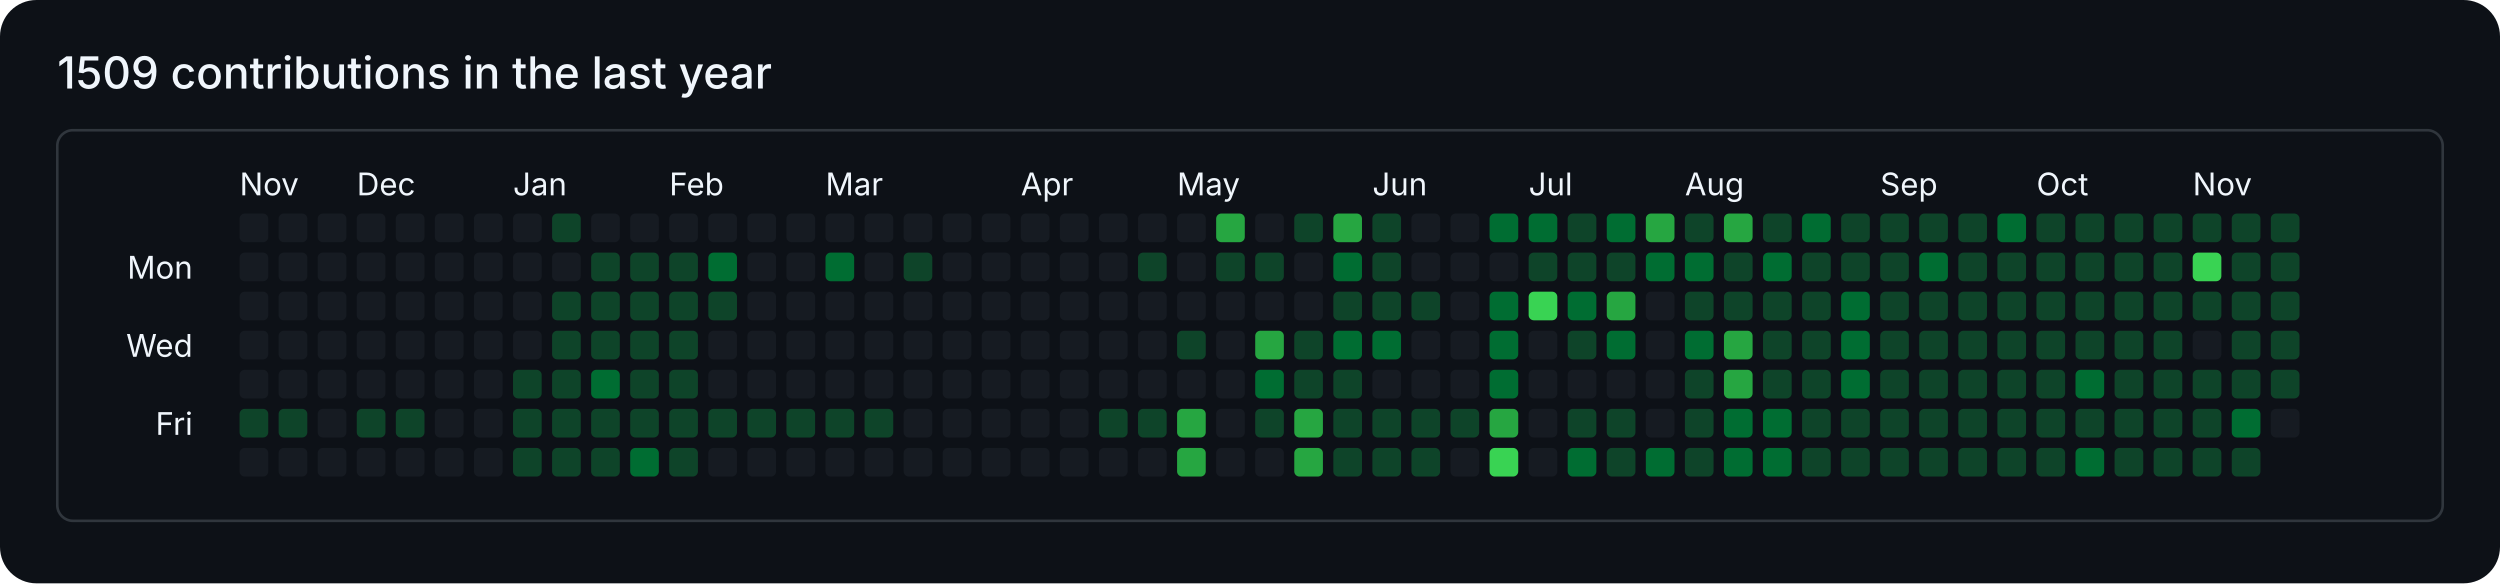
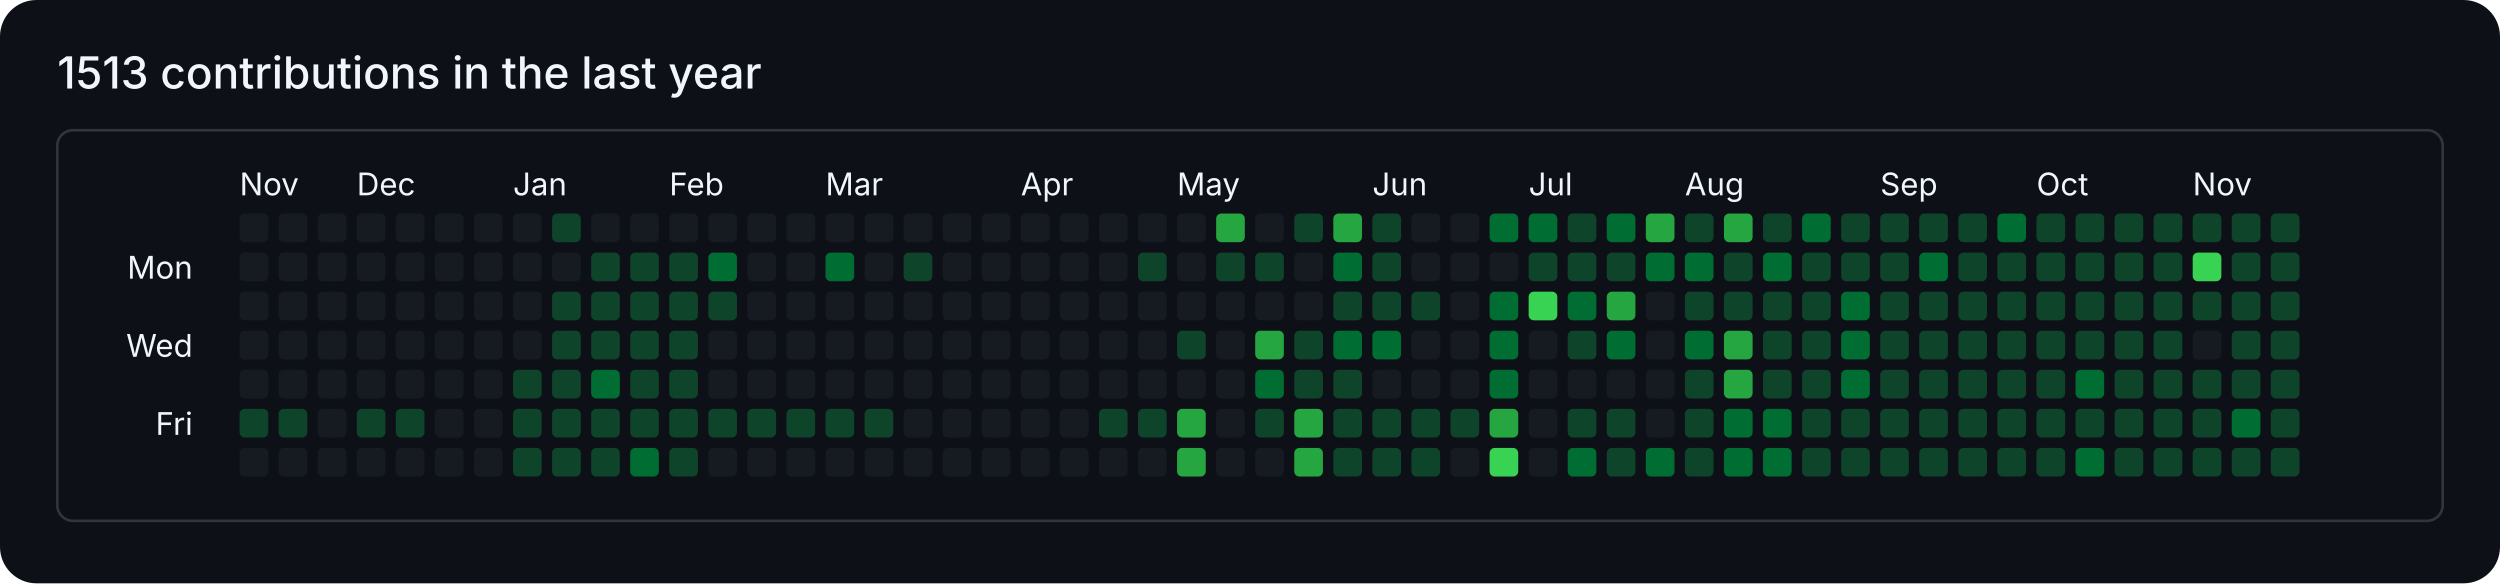
<svg xmlns="http://www.w3.org/2000/svg" width="1200" height="280" viewBox="0 0 960 224" fill="none" role="img" aria-label="AleksZyro GitHub contribution calendar">
  <style>
    .title { font: 500 17px -apple-system, BlinkMacSystemFont, 'Segoe UI', sans-serif; fill: #f0f6fc; }
    .month-label, .weekday-label, .legend, .hint { font: 400 12px -apple-system, BlinkMacSystemFont, 'Segoe UI', sans-serif; fill: #f0f6fc; }
    .hint, .legend-muted { fill: #8b949e; }
    .day-cell { shape-rendering: geometricPrecision; }
  </style>
  <rect width="960" height="224" rx="14" fill="#0d1117" />
-   <text x="22" y="34" class="title">1509 contributions in the last year</text>
+   <text x="22" y="34" class="title">1513 contributions in the last year</text>
  <rect x="22" y="50" width="916" height="150" rx="6" fill="none" stroke="#30363d" />
  <text x="92" y="75" class="month-label">Nov</text>
  <text x="137" y="75" class="month-label">Dec</text>
  <text x="197" y="75" class="month-label">Jan</text>
  <text x="257" y="75" class="month-label">Feb</text>
  <text x="317" y="75" class="month-label">Mar</text>
  <text x="392" y="75" class="month-label">Apr</text>
  <text x="452" y="75" class="month-label">May</text>
  <text x="527" y="75" class="month-label">Jun</text>
  <text x="587" y="75" class="month-label">Jul</text>
  <text x="647" y="75" class="month-label">Aug</text>
  <text x="722" y="75" class="month-label">Sep</text>
  <text x="782" y="75" class="month-label">Oct</text>
  <text x="842" y="75" class="month-label">Nov</text>
  <text x="74" y="107" class="weekday-label" text-anchor="end">Mon</text>
  <text x="74" y="137" class="weekday-label" text-anchor="end">Wed</text>
  <text x="74" y="167" class="weekday-label" text-anchor="end">Fri</text>
  <rect class="day-cell" x="92" y="82" width="11" height="11" rx="2" fill="#161b22" />
  <rect class="day-cell" x="92" y="97" width="11" height="11" rx="2" fill="#161b22" />
  <rect class="day-cell" x="92" y="112" width="11" height="11" rx="2" fill="#161b22" />
  <rect class="day-cell" x="92" y="127" width="11" height="11" rx="2" fill="#161b22" />
  <rect class="day-cell" x="92" y="142" width="11" height="11" rx="2" fill="#161b22" />
  <rect class="day-cell" x="92" y="157" width="11" height="11" rx="2" fill="#0e4429" />
  <rect class="day-cell" x="92" y="172" width="11" height="11" rx="2" fill="#161b22" />
  <rect class="day-cell" x="107" y="82" width="11" height="11" rx="2" fill="#161b22" />
  <rect class="day-cell" x="107" y="97" width="11" height="11" rx="2" fill="#161b22" />
  <rect class="day-cell" x="107" y="112" width="11" height="11" rx="2" fill="#161b22" />
  <rect class="day-cell" x="107" y="127" width="11" height="11" rx="2" fill="#161b22" />
  <rect class="day-cell" x="107" y="142" width="11" height="11" rx="2" fill="#161b22" />
  <rect class="day-cell" x="107" y="157" width="11" height="11" rx="2" fill="#0e4429" />
  <rect class="day-cell" x="107" y="172" width="11" height="11" rx="2" fill="#161b22" />
  <rect class="day-cell" x="122" y="82" width="11" height="11" rx="2" fill="#161b22" />
  <rect class="day-cell" x="122" y="97" width="11" height="11" rx="2" fill="#161b22" />
  <rect class="day-cell" x="122" y="112" width="11" height="11" rx="2" fill="#161b22" />
  <rect class="day-cell" x="122" y="127" width="11" height="11" rx="2" fill="#161b22" />
  <rect class="day-cell" x="122" y="142" width="11" height="11" rx="2" fill="#161b22" />
  <rect class="day-cell" x="122" y="157" width="11" height="11" rx="2" fill="#161b22" />
  <rect class="day-cell" x="122" y="172" width="11" height="11" rx="2" fill="#161b22" />
  <rect class="day-cell" x="137" y="82" width="11" height="11" rx="2" fill="#161b22" />
  <rect class="day-cell" x="137" y="97" width="11" height="11" rx="2" fill="#161b22" />
  <rect class="day-cell" x="137" y="112" width="11" height="11" rx="2" fill="#161b22" />
  <rect class="day-cell" x="137" y="127" width="11" height="11" rx="2" fill="#161b22" />
  <rect class="day-cell" x="137" y="142" width="11" height="11" rx="2" fill="#161b22" />
  <rect class="day-cell" x="137" y="157" width="11" height="11" rx="2" fill="#0e4429" />
  <rect class="day-cell" x="137" y="172" width="11" height="11" rx="2" fill="#161b22" />
  <rect class="day-cell" x="152" y="82" width="11" height="11" rx="2" fill="#161b22" />
  <rect class="day-cell" x="152" y="97" width="11" height="11" rx="2" fill="#161b22" />
  <rect class="day-cell" x="152" y="112" width="11" height="11" rx="2" fill="#161b22" />
  <rect class="day-cell" x="152" y="127" width="11" height="11" rx="2" fill="#161b22" />
  <rect class="day-cell" x="152" y="142" width="11" height="11" rx="2" fill="#161b22" />
  <rect class="day-cell" x="152" y="157" width="11" height="11" rx="2" fill="#0e4429" />
  <rect class="day-cell" x="152" y="172" width="11" height="11" rx="2" fill="#161b22" />
  <rect class="day-cell" x="167" y="82" width="11" height="11" rx="2" fill="#161b22" />
  <rect class="day-cell" x="167" y="97" width="11" height="11" rx="2" fill="#161b22" />
  <rect class="day-cell" x="167" y="112" width="11" height="11" rx="2" fill="#161b22" />
  <rect class="day-cell" x="167" y="127" width="11" height="11" rx="2" fill="#161b22" />
  <rect class="day-cell" x="167" y="142" width="11" height="11" rx="2" fill="#161b22" />
  <rect class="day-cell" x="167" y="157" width="11" height="11" rx="2" fill="#161b22" />
  <rect class="day-cell" x="167" y="172" width="11" height="11" rx="2" fill="#161b22" />
  <rect class="day-cell" x="182" y="82" width="11" height="11" rx="2" fill="#161b22" />
  <rect class="day-cell" x="182" y="97" width="11" height="11" rx="2" fill="#161b22" />
  <rect class="day-cell" x="182" y="112" width="11" height="11" rx="2" fill="#161b22" />
  <rect class="day-cell" x="182" y="127" width="11" height="11" rx="2" fill="#161b22" />
  <rect class="day-cell" x="182" y="142" width="11" height="11" rx="2" fill="#161b22" />
  <rect class="day-cell" x="182" y="157" width="11" height="11" rx="2" fill="#161b22" />
  <rect class="day-cell" x="182" y="172" width="11" height="11" rx="2" fill="#161b22" />
  <rect class="day-cell" x="197" y="82" width="11" height="11" rx="2" fill="#161b22" />
  <rect class="day-cell" x="197" y="97" width="11" height="11" rx="2" fill="#161b22" />
  <rect class="day-cell" x="197" y="112" width="11" height="11" rx="2" fill="#161b22" />
  <rect class="day-cell" x="197" y="127" width="11" height="11" rx="2" fill="#161b22" />
  <rect class="day-cell" x="197" y="142" width="11" height="11" rx="2" fill="#0e4429" />
  <rect class="day-cell" x="197" y="157" width="11" height="11" rx="2" fill="#0e4429" />
  <rect class="day-cell" x="197" y="172" width="11" height="11" rx="2" fill="#0e4429" />
  <rect class="day-cell" x="212" y="82" width="11" height="11" rx="2" fill="#0e4429" />
  <rect class="day-cell" x="212" y="97" width="11" height="11" rx="2" fill="#161b22" />
  <rect class="day-cell" x="212" y="112" width="11" height="11" rx="2" fill="#0e4429" />
  <rect class="day-cell" x="212" y="127" width="11" height="11" rx="2" fill="#0e4429" />
  <rect class="day-cell" x="212" y="142" width="11" height="11" rx="2" fill="#0e4429" />
  <rect class="day-cell" x="212" y="157" width="11" height="11" rx="2" fill="#0e4429" />
  <rect class="day-cell" x="212" y="172" width="11" height="11" rx="2" fill="#0e4429" />
  <rect class="day-cell" x="227" y="82" width="11" height="11" rx="2" fill="#161b22" />
  <rect class="day-cell" x="227" y="97" width="11" height="11" rx="2" fill="#0e4429" />
  <rect class="day-cell" x="227" y="112" width="11" height="11" rx="2" fill="#0e4429" />
  <rect class="day-cell" x="227" y="127" width="11" height="11" rx="2" fill="#0e4429" />
  <rect class="day-cell" x="227" y="142" width="11" height="11" rx="2" fill="#006d32" />
  <rect class="day-cell" x="227" y="157" width="11" height="11" rx="2" fill="#0e4429" />
  <rect class="day-cell" x="227" y="172" width="11" height="11" rx="2" fill="#0e4429" />
  <rect class="day-cell" x="242" y="82" width="11" height="11" rx="2" fill="#161b22" />
  <rect class="day-cell" x="242" y="97" width="11" height="11" rx="2" fill="#0e4429" />
  <rect class="day-cell" x="242" y="112" width="11" height="11" rx="2" fill="#0e4429" />
  <rect class="day-cell" x="242" y="127" width="11" height="11" rx="2" fill="#0e4429" />
  <rect class="day-cell" x="242" y="142" width="11" height="11" rx="2" fill="#0e4429" />
  <rect class="day-cell" x="242" y="157" width="11" height="11" rx="2" fill="#0e4429" />
  <rect class="day-cell" x="242" y="172" width="11" height="11" rx="2" fill="#006d32" />
  <rect class="day-cell" x="257" y="82" width="11" height="11" rx="2" fill="#161b22" />
  <rect class="day-cell" x="257" y="97" width="11" height="11" rx="2" fill="#0e4429" />
  <rect class="day-cell" x="257" y="112" width="11" height="11" rx="2" fill="#0e4429" />
  <rect class="day-cell" x="257" y="127" width="11" height="11" rx="2" fill="#0e4429" />
  <rect class="day-cell" x="257" y="142" width="11" height="11" rx="2" fill="#0e4429" />
  <rect class="day-cell" x="257" y="157" width="11" height="11" rx="2" fill="#0e4429" />
  <rect class="day-cell" x="257" y="172" width="11" height="11" rx="2" fill="#0e4429" />
  <rect class="day-cell" x="272" y="82" width="11" height="11" rx="2" fill="#161b22" />
  <rect class="day-cell" x="272" y="97" width="11" height="11" rx="2" fill="#006d32" />
  <rect class="day-cell" x="272" y="112" width="11" height="11" rx="2" fill="#0e4429" />
  <rect class="day-cell" x="272" y="127" width="11" height="11" rx="2" fill="#161b22" />
  <rect class="day-cell" x="272" y="142" width="11" height="11" rx="2" fill="#161b22" />
  <rect class="day-cell" x="272" y="157" width="11" height="11" rx="2" fill="#0e4429" />
  <rect class="day-cell" x="272" y="172" width="11" height="11" rx="2" fill="#161b22" />
  <rect class="day-cell" x="287" y="82" width="11" height="11" rx="2" fill="#161b22" />
  <rect class="day-cell" x="287" y="97" width="11" height="11" rx="2" fill="#161b22" />
  <rect class="day-cell" x="287" y="112" width="11" height="11" rx="2" fill="#161b22" />
  <rect class="day-cell" x="287" y="127" width="11" height="11" rx="2" fill="#161b22" />
  <rect class="day-cell" x="287" y="142" width="11" height="11" rx="2" fill="#161b22" />
  <rect class="day-cell" x="287" y="157" width="11" height="11" rx="2" fill="#0e4429" />
  <rect class="day-cell" x="287" y="172" width="11" height="11" rx="2" fill="#161b22" />
  <rect class="day-cell" x="302" y="82" width="11" height="11" rx="2" fill="#161b22" />
  <rect class="day-cell" x="302" y="97" width="11" height="11" rx="2" fill="#161b22" />
  <rect class="day-cell" x="302" y="112" width="11" height="11" rx="2" fill="#161b22" />
  <rect class="day-cell" x="302" y="127" width="11" height="11" rx="2" fill="#161b22" />
  <rect class="day-cell" x="302" y="142" width="11" height="11" rx="2" fill="#161b22" />
  <rect class="day-cell" x="302" y="157" width="11" height="11" rx="2" fill="#0e4429" />
  <rect class="day-cell" x="302" y="172" width="11" height="11" rx="2" fill="#161b22" />
  <rect class="day-cell" x="317" y="82" width="11" height="11" rx="2" fill="#161b22" />
  <rect class="day-cell" x="317" y="97" width="11" height="11" rx="2" fill="#006d32" />
  <rect class="day-cell" x="317" y="112" width="11" height="11" rx="2" fill="#161b22" />
  <rect class="day-cell" x="317" y="127" width="11" height="11" rx="2" fill="#161b22" />
  <rect class="day-cell" x="317" y="142" width="11" height="11" rx="2" fill="#161b22" />
  <rect class="day-cell" x="317" y="157" width="11" height="11" rx="2" fill="#0e4429" />
  <rect class="day-cell" x="317" y="172" width="11" height="11" rx="2" fill="#161b22" />
  <rect class="day-cell" x="332" y="82" width="11" height="11" rx="2" fill="#161b22" />
  <rect class="day-cell" x="332" y="97" width="11" height="11" rx="2" fill="#161b22" />
  <rect class="day-cell" x="332" y="112" width="11" height="11" rx="2" fill="#161b22" />
  <rect class="day-cell" x="332" y="127" width="11" height="11" rx="2" fill="#161b22" />
  <rect class="day-cell" x="332" y="142" width="11" height="11" rx="2" fill="#161b22" />
  <rect class="day-cell" x="332" y="157" width="11" height="11" rx="2" fill="#0e4429" />
  <rect class="day-cell" x="332" y="172" width="11" height="11" rx="2" fill="#161b22" />
  <rect class="day-cell" x="347" y="82" width="11" height="11" rx="2" fill="#161b22" />
  <rect class="day-cell" x="347" y="97" width="11" height="11" rx="2" fill="#0e4429" />
  <rect class="day-cell" x="347" y="112" width="11" height="11" rx="2" fill="#161b22" />
  <rect class="day-cell" x="347" y="127" width="11" height="11" rx="2" fill="#161b22" />
  <rect class="day-cell" x="347" y="142" width="11" height="11" rx="2" fill="#161b22" />
  <rect class="day-cell" x="347" y="157" width="11" height="11" rx="2" fill="#161b22" />
  <rect class="day-cell" x="347" y="172" width="11" height="11" rx="2" fill="#161b22" />
  <rect class="day-cell" x="362" y="82" width="11" height="11" rx="2" fill="#161b22" />
  <rect class="day-cell" x="362" y="97" width="11" height="11" rx="2" fill="#161b22" />
  <rect class="day-cell" x="362" y="112" width="11" height="11" rx="2" fill="#161b22" />
  <rect class="day-cell" x="362" y="127" width="11" height="11" rx="2" fill="#161b22" />
  <rect class="day-cell" x="362" y="142" width="11" height="11" rx="2" fill="#161b22" />
  <rect class="day-cell" x="362" y="157" width="11" height="11" rx="2" fill="#161b22" />
  <rect class="day-cell" x="362" y="172" width="11" height="11" rx="2" fill="#161b22" />
  <rect class="day-cell" x="377" y="82" width="11" height="11" rx="2" fill="#161b22" />
  <rect class="day-cell" x="377" y="97" width="11" height="11" rx="2" fill="#161b22" />
  <rect class="day-cell" x="377" y="112" width="11" height="11" rx="2" fill="#161b22" />
  <rect class="day-cell" x="377" y="127" width="11" height="11" rx="2" fill="#161b22" />
  <rect class="day-cell" x="377" y="142" width="11" height="11" rx="2" fill="#161b22" />
  <rect class="day-cell" x="377" y="157" width="11" height="11" rx="2" fill="#161b22" />
  <rect class="day-cell" x="377" y="172" width="11" height="11" rx="2" fill="#161b22" />
  <rect class="day-cell" x="392" y="82" width="11" height="11" rx="2" fill="#161b22" />
  <rect class="day-cell" x="392" y="97" width="11" height="11" rx="2" fill="#161b22" />
  <rect class="day-cell" x="392" y="112" width="11" height="11" rx="2" fill="#161b22" />
  <rect class="day-cell" x="392" y="127" width="11" height="11" rx="2" fill="#161b22" />
  <rect class="day-cell" x="392" y="142" width="11" height="11" rx="2" fill="#161b22" />
  <rect class="day-cell" x="392" y="157" width="11" height="11" rx="2" fill="#161b22" />
  <rect class="day-cell" x="392" y="172" width="11" height="11" rx="2" fill="#161b22" />
  <rect class="day-cell" x="407" y="82" width="11" height="11" rx="2" fill="#161b22" />
  <rect class="day-cell" x="407" y="97" width="11" height="11" rx="2" fill="#161b22" />
  <rect class="day-cell" x="407" y="112" width="11" height="11" rx="2" fill="#161b22" />
  <rect class="day-cell" x="407" y="127" width="11" height="11" rx="2" fill="#161b22" />
  <rect class="day-cell" x="407" y="142" width="11" height="11" rx="2" fill="#161b22" />
  <rect class="day-cell" x="407" y="157" width="11" height="11" rx="2" fill="#161b22" />
  <rect class="day-cell" x="407" y="172" width="11" height="11" rx="2" fill="#161b22" />
  <rect class="day-cell" x="422" y="82" width="11" height="11" rx="2" fill="#161b22" />
  <rect class="day-cell" x="422" y="97" width="11" height="11" rx="2" fill="#161b22" />
  <rect class="day-cell" x="422" y="112" width="11" height="11" rx="2" fill="#161b22" />
  <rect class="day-cell" x="422" y="127" width="11" height="11" rx="2" fill="#161b22" />
  <rect class="day-cell" x="422" y="142" width="11" height="11" rx="2" fill="#161b22" />
  <rect class="day-cell" x="422" y="157" width="11" height="11" rx="2" fill="#0e4429" />
  <rect class="day-cell" x="422" y="172" width="11" height="11" rx="2" fill="#161b22" />
  <rect class="day-cell" x="437" y="82" width="11" height="11" rx="2" fill="#161b22" />
  <rect class="day-cell" x="437" y="97" width="11" height="11" rx="2" fill="#0e4429" />
  <rect class="day-cell" x="437" y="112" width="11" height="11" rx="2" fill="#161b22" />
  <rect class="day-cell" x="437" y="127" width="11" height="11" rx="2" fill="#161b22" />
  <rect class="day-cell" x="437" y="142" width="11" height="11" rx="2" fill="#161b22" />
  <rect class="day-cell" x="437" y="157" width="11" height="11" rx="2" fill="#0e4429" />
  <rect class="day-cell" x="437" y="172" width="11" height="11" rx="2" fill="#161b22" />
  <rect class="day-cell" x="452" y="82" width="11" height="11" rx="2" fill="#161b22" />
  <rect class="day-cell" x="452" y="97" width="11" height="11" rx="2" fill="#161b22" />
  <rect class="day-cell" x="452" y="112" width="11" height="11" rx="2" fill="#161b22" />
  <rect class="day-cell" x="452" y="127" width="11" height="11" rx="2" fill="#0e4429" />
  <rect class="day-cell" x="452" y="142" width="11" height="11" rx="2" fill="#161b22" />
  <rect class="day-cell" x="452" y="157" width="11" height="11" rx="2" fill="#26a641" />
  <rect class="day-cell" x="452" y="172" width="11" height="11" rx="2" fill="#26a641" />
  <rect class="day-cell" x="467" y="82" width="11" height="11" rx="2" fill="#26a641" />
  <rect class="day-cell" x="467" y="97" width="11" height="11" rx="2" fill="#0e4429" />
  <rect class="day-cell" x="467" y="112" width="11" height="11" rx="2" fill="#161b22" />
  <rect class="day-cell" x="467" y="127" width="11" height="11" rx="2" fill="#161b22" />
  <rect class="day-cell" x="467" y="142" width="11" height="11" rx="2" fill="#161b22" />
  <rect class="day-cell" x="467" y="157" width="11" height="11" rx="2" fill="#161b22" />
  <rect class="day-cell" x="467" y="172" width="11" height="11" rx="2" fill="#161b22" />
  <rect class="day-cell" x="482" y="82" width="11" height="11" rx="2" fill="#161b22" />
  <rect class="day-cell" x="482" y="97" width="11" height="11" rx="2" fill="#0e4429" />
  <rect class="day-cell" x="482" y="112" width="11" height="11" rx="2" fill="#161b22" />
  <rect class="day-cell" x="482" y="127" width="11" height="11" rx="2" fill="#26a641" />
  <rect class="day-cell" x="482" y="142" width="11" height="11" rx="2" fill="#006d32" />
  <rect class="day-cell" x="482" y="157" width="11" height="11" rx="2" fill="#0e4429" />
  <rect class="day-cell" x="482" y="172" width="11" height="11" rx="2" fill="#161b22" />
  <rect class="day-cell" x="497" y="82" width="11" height="11" rx="2" fill="#0e4429" />
  <rect class="day-cell" x="497" y="97" width="11" height="11" rx="2" fill="#161b22" />
  <rect class="day-cell" x="497" y="112" width="11" height="11" rx="2" fill="#161b22" />
  <rect class="day-cell" x="497" y="127" width="11" height="11" rx="2" fill="#0e4429" />
  <rect class="day-cell" x="497" y="142" width="11" height="11" rx="2" fill="#0e4429" />
  <rect class="day-cell" x="497" y="157" width="11" height="11" rx="2" fill="#26a641" />
  <rect class="day-cell" x="497" y="172" width="11" height="11" rx="2" fill="#26a641" />
  <rect class="day-cell" x="512" y="82" width="11" height="11" rx="2" fill="#26a641" />
  <rect class="day-cell" x="512" y="97" width="11" height="11" rx="2" fill="#006d32" />
  <rect class="day-cell" x="512" y="112" width="11" height="11" rx="2" fill="#0e4429" />
  <rect class="day-cell" x="512" y="127" width="11" height="11" rx="2" fill="#006d32" />
  <rect class="day-cell" x="512" y="142" width="11" height="11" rx="2" fill="#0e4429" />
  <rect class="day-cell" x="512" y="157" width="11" height="11" rx="2" fill="#0e4429" />
  <rect class="day-cell" x="512" y="172" width="11" height="11" rx="2" fill="#0e4429" />
  <rect class="day-cell" x="527" y="82" width="11" height="11" rx="2" fill="#0e4429" />
  <rect class="day-cell" x="527" y="97" width="11" height="11" rx="2" fill="#0e4429" />
  <rect class="day-cell" x="527" y="112" width="11" height="11" rx="2" fill="#0e4429" />
  <rect class="day-cell" x="527" y="127" width="11" height="11" rx="2" fill="#006d32" />
  <rect class="day-cell" x="527" y="142" width="11" height="11" rx="2" fill="#161b22" />
  <rect class="day-cell" x="527" y="157" width="11" height="11" rx="2" fill="#0e4429" />
  <rect class="day-cell" x="527" y="172" width="11" height="11" rx="2" fill="#0e4429" />
  <rect class="day-cell" x="542" y="82" width="11" height="11" rx="2" fill="#161b22" />
  <rect class="day-cell" x="542" y="97" width="11" height="11" rx="2" fill="#161b22" />
  <rect class="day-cell" x="542" y="112" width="11" height="11" rx="2" fill="#0e4429" />
  <rect class="day-cell" x="542" y="127" width="11" height="11" rx="2" fill="#161b22" />
  <rect class="day-cell" x="542" y="142" width="11" height="11" rx="2" fill="#161b22" />
  <rect class="day-cell" x="542" y="157" width="11" height="11" rx="2" fill="#0e4429" />
  <rect class="day-cell" x="542" y="172" width="11" height="11" rx="2" fill="#0e4429" />
  <rect class="day-cell" x="557" y="82" width="11" height="11" rx="2" fill="#161b22" />
  <rect class="day-cell" x="557" y="97" width="11" height="11" rx="2" fill="#161b22" />
  <rect class="day-cell" x="557" y="112" width="11" height="11" rx="2" fill="#161b22" />
  <rect class="day-cell" x="557" y="127" width="11" height="11" rx="2" fill="#161b22" />
  <rect class="day-cell" x="557" y="142" width="11" height="11" rx="2" fill="#161b22" />
  <rect class="day-cell" x="557" y="157" width="11" height="11" rx="2" fill="#0e4429" />
  <rect class="day-cell" x="557" y="172" width="11" height="11" rx="2" fill="#161b22" />
  <rect class="day-cell" x="572" y="82" width="11" height="11" rx="2" fill="#006d32" />
  <rect class="day-cell" x="572" y="97" width="11" height="11" rx="2" fill="#161b22" />
  <rect class="day-cell" x="572" y="112" width="11" height="11" rx="2" fill="#006d32" />
  <rect class="day-cell" x="572" y="127" width="11" height="11" rx="2" fill="#006d32" />
  <rect class="day-cell" x="572" y="142" width="11" height="11" rx="2" fill="#006d32" />
  <rect class="day-cell" x="572" y="157" width="11" height="11" rx="2" fill="#26a641" />
  <rect class="day-cell" x="572" y="172" width="11" height="11" rx="2" fill="#39d353" />
  <rect class="day-cell" x="587" y="82" width="11" height="11" rx="2" fill="#006d32" />
  <rect class="day-cell" x="587" y="97" width="11" height="11" rx="2" fill="#0e4429" />
  <rect class="day-cell" x="587" y="112" width="11" height="11" rx="2" fill="#39d353" />
  <rect class="day-cell" x="587" y="127" width="11" height="11" rx="2" fill="#161b22" />
  <rect class="day-cell" x="587" y="142" width="11" height="11" rx="2" fill="#161b22" />
  <rect class="day-cell" x="587" y="157" width="11" height="11" rx="2" fill="#161b22" />
  <rect class="day-cell" x="587" y="172" width="11" height="11" rx="2" fill="#161b22" />
  <rect class="day-cell" x="602" y="82" width="11" height="11" rx="2" fill="#0e4429" />
  <rect class="day-cell" x="602" y="97" width="11" height="11" rx="2" fill="#0e4429" />
  <rect class="day-cell" x="602" y="112" width="11" height="11" rx="2" fill="#006d32" />
  <rect class="day-cell" x="602" y="127" width="11" height="11" rx="2" fill="#0e4429" />
  <rect class="day-cell" x="602" y="142" width="11" height="11" rx="2" fill="#161b22" />
  <rect class="day-cell" x="602" y="157" width="11" height="11" rx="2" fill="#0e4429" />
  <rect class="day-cell" x="602" y="172" width="11" height="11" rx="2" fill="#006d32" />
  <rect class="day-cell" x="617" y="82" width="11" height="11" rx="2" fill="#006d32" />
  <rect class="day-cell" x="617" y="97" width="11" height="11" rx="2" fill="#0e4429" />
  <rect class="day-cell" x="617" y="112" width="11" height="11" rx="2" fill="#26a641" />
  <rect class="day-cell" x="617" y="127" width="11" height="11" rx="2" fill="#006d32" />
  <rect class="day-cell" x="617" y="142" width="11" height="11" rx="2" fill="#161b22" />
  <rect class="day-cell" x="617" y="157" width="11" height="11" rx="2" fill="#0e4429" />
  <rect class="day-cell" x="617" y="172" width="11" height="11" rx="2" fill="#0e4429" />
  <rect class="day-cell" x="632" y="82" width="11" height="11" rx="2" fill="#26a641" />
  <rect class="day-cell" x="632" y="97" width="11" height="11" rx="2" fill="#006d32" />
  <rect class="day-cell" x="632" y="112" width="11" height="11" rx="2" fill="#161b22" />
  <rect class="day-cell" x="632" y="127" width="11" height="11" rx="2" fill="#161b22" />
  <rect class="day-cell" x="632" y="142" width="11" height="11" rx="2" fill="#161b22" />
  <rect class="day-cell" x="632" y="157" width="11" height="11" rx="2" fill="#161b22" />
  <rect class="day-cell" x="632" y="172" width="11" height="11" rx="2" fill="#006d32" />
  <rect class="day-cell" x="647" y="82" width="11" height="11" rx="2" fill="#0e4429" />
  <rect class="day-cell" x="647" y="97" width="11" height="11" rx="2" fill="#006d32" />
  <rect class="day-cell" x="647" y="112" width="11" height="11" rx="2" fill="#0e4429" />
  <rect class="day-cell" x="647" y="127" width="11" height="11" rx="2" fill="#006d32" />
  <rect class="day-cell" x="647" y="142" width="11" height="11" rx="2" fill="#0e4429" />
  <rect class="day-cell" x="647" y="157" width="11" height="11" rx="2" fill="#0e4429" />
  <rect class="day-cell" x="647" y="172" width="11" height="11" rx="2" fill="#0e4429" />
  <rect class="day-cell" x="662" y="82" width="11" height="11" rx="2" fill="#26a641" />
  <rect class="day-cell" x="662" y="97" width="11" height="11" rx="2" fill="#0e4429" />
  <rect class="day-cell" x="662" y="112" width="11" height="11" rx="2" fill="#0e4429" />
  <rect class="day-cell" x="662" y="127" width="11" height="11" rx="2" fill="#26a641" />
  <rect class="day-cell" x="662" y="142" width="11" height="11" rx="2" fill="#26a641" />
  <rect class="day-cell" x="662" y="157" width="11" height="11" rx="2" fill="#006d32" />
  <rect class="day-cell" x="662" y="172" width="11" height="11" rx="2" fill="#006d32" />
  <rect class="day-cell" x="677" y="82" width="11" height="11" rx="2" fill="#0e4429" />
  <rect class="day-cell" x="677" y="97" width="11" height="11" rx="2" fill="#006d32" />
  <rect class="day-cell" x="677" y="112" width="11" height="11" rx="2" fill="#0e4429" />
  <rect class="day-cell" x="677" y="127" width="11" height="11" rx="2" fill="#0e4429" />
  <rect class="day-cell" x="677" y="142" width="11" height="11" rx="2" fill="#0e4429" />
  <rect class="day-cell" x="677" y="157" width="11" height="11" rx="2" fill="#006d32" />
  <rect class="day-cell" x="677" y="172" width="11" height="11" rx="2" fill="#006d32" />
  <rect class="day-cell" x="692" y="82" width="11" height="11" rx="2" fill="#006d32" />
  <rect class="day-cell" x="692" y="97" width="11" height="11" rx="2" fill="#0e4429" />
  <rect class="day-cell" x="692" y="112" width="11" height="11" rx="2" fill="#0e4429" />
  <rect class="day-cell" x="692" y="127" width="11" height="11" rx="2" fill="#0e4429" />
  <rect class="day-cell" x="692" y="142" width="11" height="11" rx="2" fill="#0e4429" />
  <rect class="day-cell" x="692" y="157" width="11" height="11" rx="2" fill="#0e4429" />
  <rect class="day-cell" x="692" y="172" width="11" height="11" rx="2" fill="#0e4429" />
  <rect class="day-cell" x="707" y="82" width="11" height="11" rx="2" fill="#0e4429" />
  <rect class="day-cell" x="707" y="97" width="11" height="11" rx="2" fill="#0e4429" />
  <rect class="day-cell" x="707" y="112" width="11" height="11" rx="2" fill="#006d32" />
  <rect class="day-cell" x="707" y="127" width="11" height="11" rx="2" fill="#006d32" />
  <rect class="day-cell" x="707" y="142" width="11" height="11" rx="2" fill="#006d32" />
  <rect class="day-cell" x="707" y="157" width="11" height="11" rx="2" fill="#0e4429" />
  <rect class="day-cell" x="707" y="172" width="11" height="11" rx="2" fill="#0e4429" />
  <rect class="day-cell" x="722" y="82" width="11" height="11" rx="2" fill="#0e4429" />
  <rect class="day-cell" x="722" y="97" width="11" height="11" rx="2" fill="#0e4429" />
  <rect class="day-cell" x="722" y="112" width="11" height="11" rx="2" fill="#0e4429" />
  <rect class="day-cell" x="722" y="127" width="11" height="11" rx="2" fill="#0e4429" />
  <rect class="day-cell" x="722" y="142" width="11" height="11" rx="2" fill="#0e4429" />
  <rect class="day-cell" x="722" y="157" width="11" height="11" rx="2" fill="#0e4429" />
  <rect class="day-cell" x="722" y="172" width="11" height="11" rx="2" fill="#0e4429" />
  <rect class="day-cell" x="737" y="82" width="11" height="11" rx="2" fill="#0e4429" />
  <rect class="day-cell" x="737" y="97" width="11" height="11" rx="2" fill="#006d32" />
  <rect class="day-cell" x="737" y="112" width="11" height="11" rx="2" fill="#0e4429" />
  <rect class="day-cell" x="737" y="127" width="11" height="11" rx="2" fill="#0e4429" />
  <rect class="day-cell" x="737" y="142" width="11" height="11" rx="2" fill="#0e4429" />
  <rect class="day-cell" x="737" y="157" width="11" height="11" rx="2" fill="#0e4429" />
  <rect class="day-cell" x="737" y="172" width="11" height="11" rx="2" fill="#0e4429" />
  <rect class="day-cell" x="752" y="82" width="11" height="11" rx="2" fill="#0e4429" />
  <rect class="day-cell" x="752" y="97" width="11" height="11" rx="2" fill="#0e4429" />
  <rect class="day-cell" x="752" y="112" width="11" height="11" rx="2" fill="#0e4429" />
  <rect class="day-cell" x="752" y="127" width="11" height="11" rx="2" fill="#0e4429" />
  <rect class="day-cell" x="752" y="142" width="11" height="11" rx="2" fill="#0e4429" />
  <rect class="day-cell" x="752" y="157" width="11" height="11" rx="2" fill="#0e4429" />
  <rect class="day-cell" x="752" y="172" width="11" height="11" rx="2" fill="#0e4429" />
  <rect class="day-cell" x="767" y="82" width="11" height="11" rx="2" fill="#006d32" />
  <rect class="day-cell" x="767" y="97" width="11" height="11" rx="2" fill="#0e4429" />
  <rect class="day-cell" x="767" y="112" width="11" height="11" rx="2" fill="#0e4429" />
  <rect class="day-cell" x="767" y="127" width="11" height="11" rx="2" fill="#0e4429" />
  <rect class="day-cell" x="767" y="142" width="11" height="11" rx="2" fill="#0e4429" />
  <rect class="day-cell" x="767" y="157" width="11" height="11" rx="2" fill="#0e4429" />
  <rect class="day-cell" x="767" y="172" width="11" height="11" rx="2" fill="#0e4429" />
  <rect class="day-cell" x="782" y="82" width="11" height="11" rx="2" fill="#0e4429" />
  <rect class="day-cell" x="782" y="97" width="11" height="11" rx="2" fill="#0e4429" />
  <rect class="day-cell" x="782" y="112" width="11" height="11" rx="2" fill="#0e4429" />
  <rect class="day-cell" x="782" y="127" width="11" height="11" rx="2" fill="#0e4429" />
  <rect class="day-cell" x="782" y="142" width="11" height="11" rx="2" fill="#0e4429" />
  <rect class="day-cell" x="782" y="157" width="11" height="11" rx="2" fill="#0e4429" />
  <rect class="day-cell" x="782" y="172" width="11" height="11" rx="2" fill="#0e4429" />
  <rect class="day-cell" x="797" y="82" width="11" height="11" rx="2" fill="#0e4429" />
  <rect class="day-cell" x="797" y="97" width="11" height="11" rx="2" fill="#0e4429" />
  <rect class="day-cell" x="797" y="112" width="11" height="11" rx="2" fill="#0e4429" />
  <rect class="day-cell" x="797" y="127" width="11" height="11" rx="2" fill="#0e4429" />
  <rect class="day-cell" x="797" y="142" width="11" height="11" rx="2" fill="#006d32" />
  <rect class="day-cell" x="797" y="157" width="11" height="11" rx="2" fill="#0e4429" />
  <rect class="day-cell" x="797" y="172" width="11" height="11" rx="2" fill="#006d32" />
  <rect class="day-cell" x="812" y="82" width="11" height="11" rx="2" fill="#0e4429" />
  <rect class="day-cell" x="812" y="97" width="11" height="11" rx="2" fill="#0e4429" />
  <rect class="day-cell" x="812" y="112" width="11" height="11" rx="2" fill="#0e4429" />
  <rect class="day-cell" x="812" y="127" width="11" height="11" rx="2" fill="#0e4429" />
  <rect class="day-cell" x="812" y="142" width="11" height="11" rx="2" fill="#0e4429" />
  <rect class="day-cell" x="812" y="157" width="11" height="11" rx="2" fill="#0e4429" />
  <rect class="day-cell" x="812" y="172" width="11" height="11" rx="2" fill="#0e4429" />
  <rect class="day-cell" x="827" y="82" width="11" height="11" rx="2" fill="#0e4429" />
  <rect class="day-cell" x="827" y="97" width="11" height="11" rx="2" fill="#0e4429" />
  <rect class="day-cell" x="827" y="112" width="11" height="11" rx="2" fill="#0e4429" />
  <rect class="day-cell" x="827" y="127" width="11" height="11" rx="2" fill="#0e4429" />
  <rect class="day-cell" x="827" y="142" width="11" height="11" rx="2" fill="#0e4429" />
  <rect class="day-cell" x="827" y="157" width="11" height="11" rx="2" fill="#0e4429" />
  <rect class="day-cell" x="827" y="172" width="11" height="11" rx="2" fill="#0e4429" />
  <rect class="day-cell" x="842" y="82" width="11" height="11" rx="2" fill="#0e4429" />
  <rect class="day-cell" x="842" y="97" width="11" height="11" rx="2" fill="#39d353" />
  <rect class="day-cell" x="842" y="112" width="11" height="11" rx="2" fill="#0e4429" />
  <rect class="day-cell" x="842" y="127" width="11" height="11" rx="2" fill="#161b22" />
  <rect class="day-cell" x="842" y="142" width="11" height="11" rx="2" fill="#0e4429" />
  <rect class="day-cell" x="842" y="157" width="11" height="11" rx="2" fill="#0e4429" />
  <rect class="day-cell" x="842" y="172" width="11" height="11" rx="2" fill="#0e4429" />
  <rect class="day-cell" x="857" y="82" width="11" height="11" rx="2" fill="#0e4429" />
  <rect class="day-cell" x="857" y="97" width="11" height="11" rx="2" fill="#0e4429" />
  <rect class="day-cell" x="857" y="112" width="11" height="11" rx="2" fill="#0e4429" />
  <rect class="day-cell" x="857" y="127" width="11" height="11" rx="2" fill="#0e4429" />
  <rect class="day-cell" x="857" y="142" width="11" height="11" rx="2" fill="#0e4429" />
  <rect class="day-cell" x="857" y="157" width="11" height="11" rx="2" fill="#006d32" />
  <rect class="day-cell" x="857" y="172" width="11" height="11" rx="2" fill="#0e4429" />
  <rect class="day-cell" x="872" y="82" width="11" height="11" rx="2" fill="#0e4429" />
  <rect class="day-cell" x="872" y="97" width="11" height="11" rx="2" fill="#0e4429" />
  <rect class="day-cell" x="872" y="112" width="11" height="11" rx="2" fill="#0e4429" />
  <rect class="day-cell" x="872" y="127" width="11" height="11" rx="2" fill="#0e4429" />
  <rect class="day-cell" x="872" y="142" width="11" height="11" rx="2" fill="#0e4429" />
-   <rect class="day-cell" x="872" y="157" width="11" height="11" rx="2" fill="#161b22" />
+   <rect class="day-cell" x="872" y="157" width="11" height="11" rx="2" fill="#0e4429" />
+   <rect class="day-cell" x="872" y="172" width="11" height="11" rx="2" fill="#0e4429" />
</svg>
